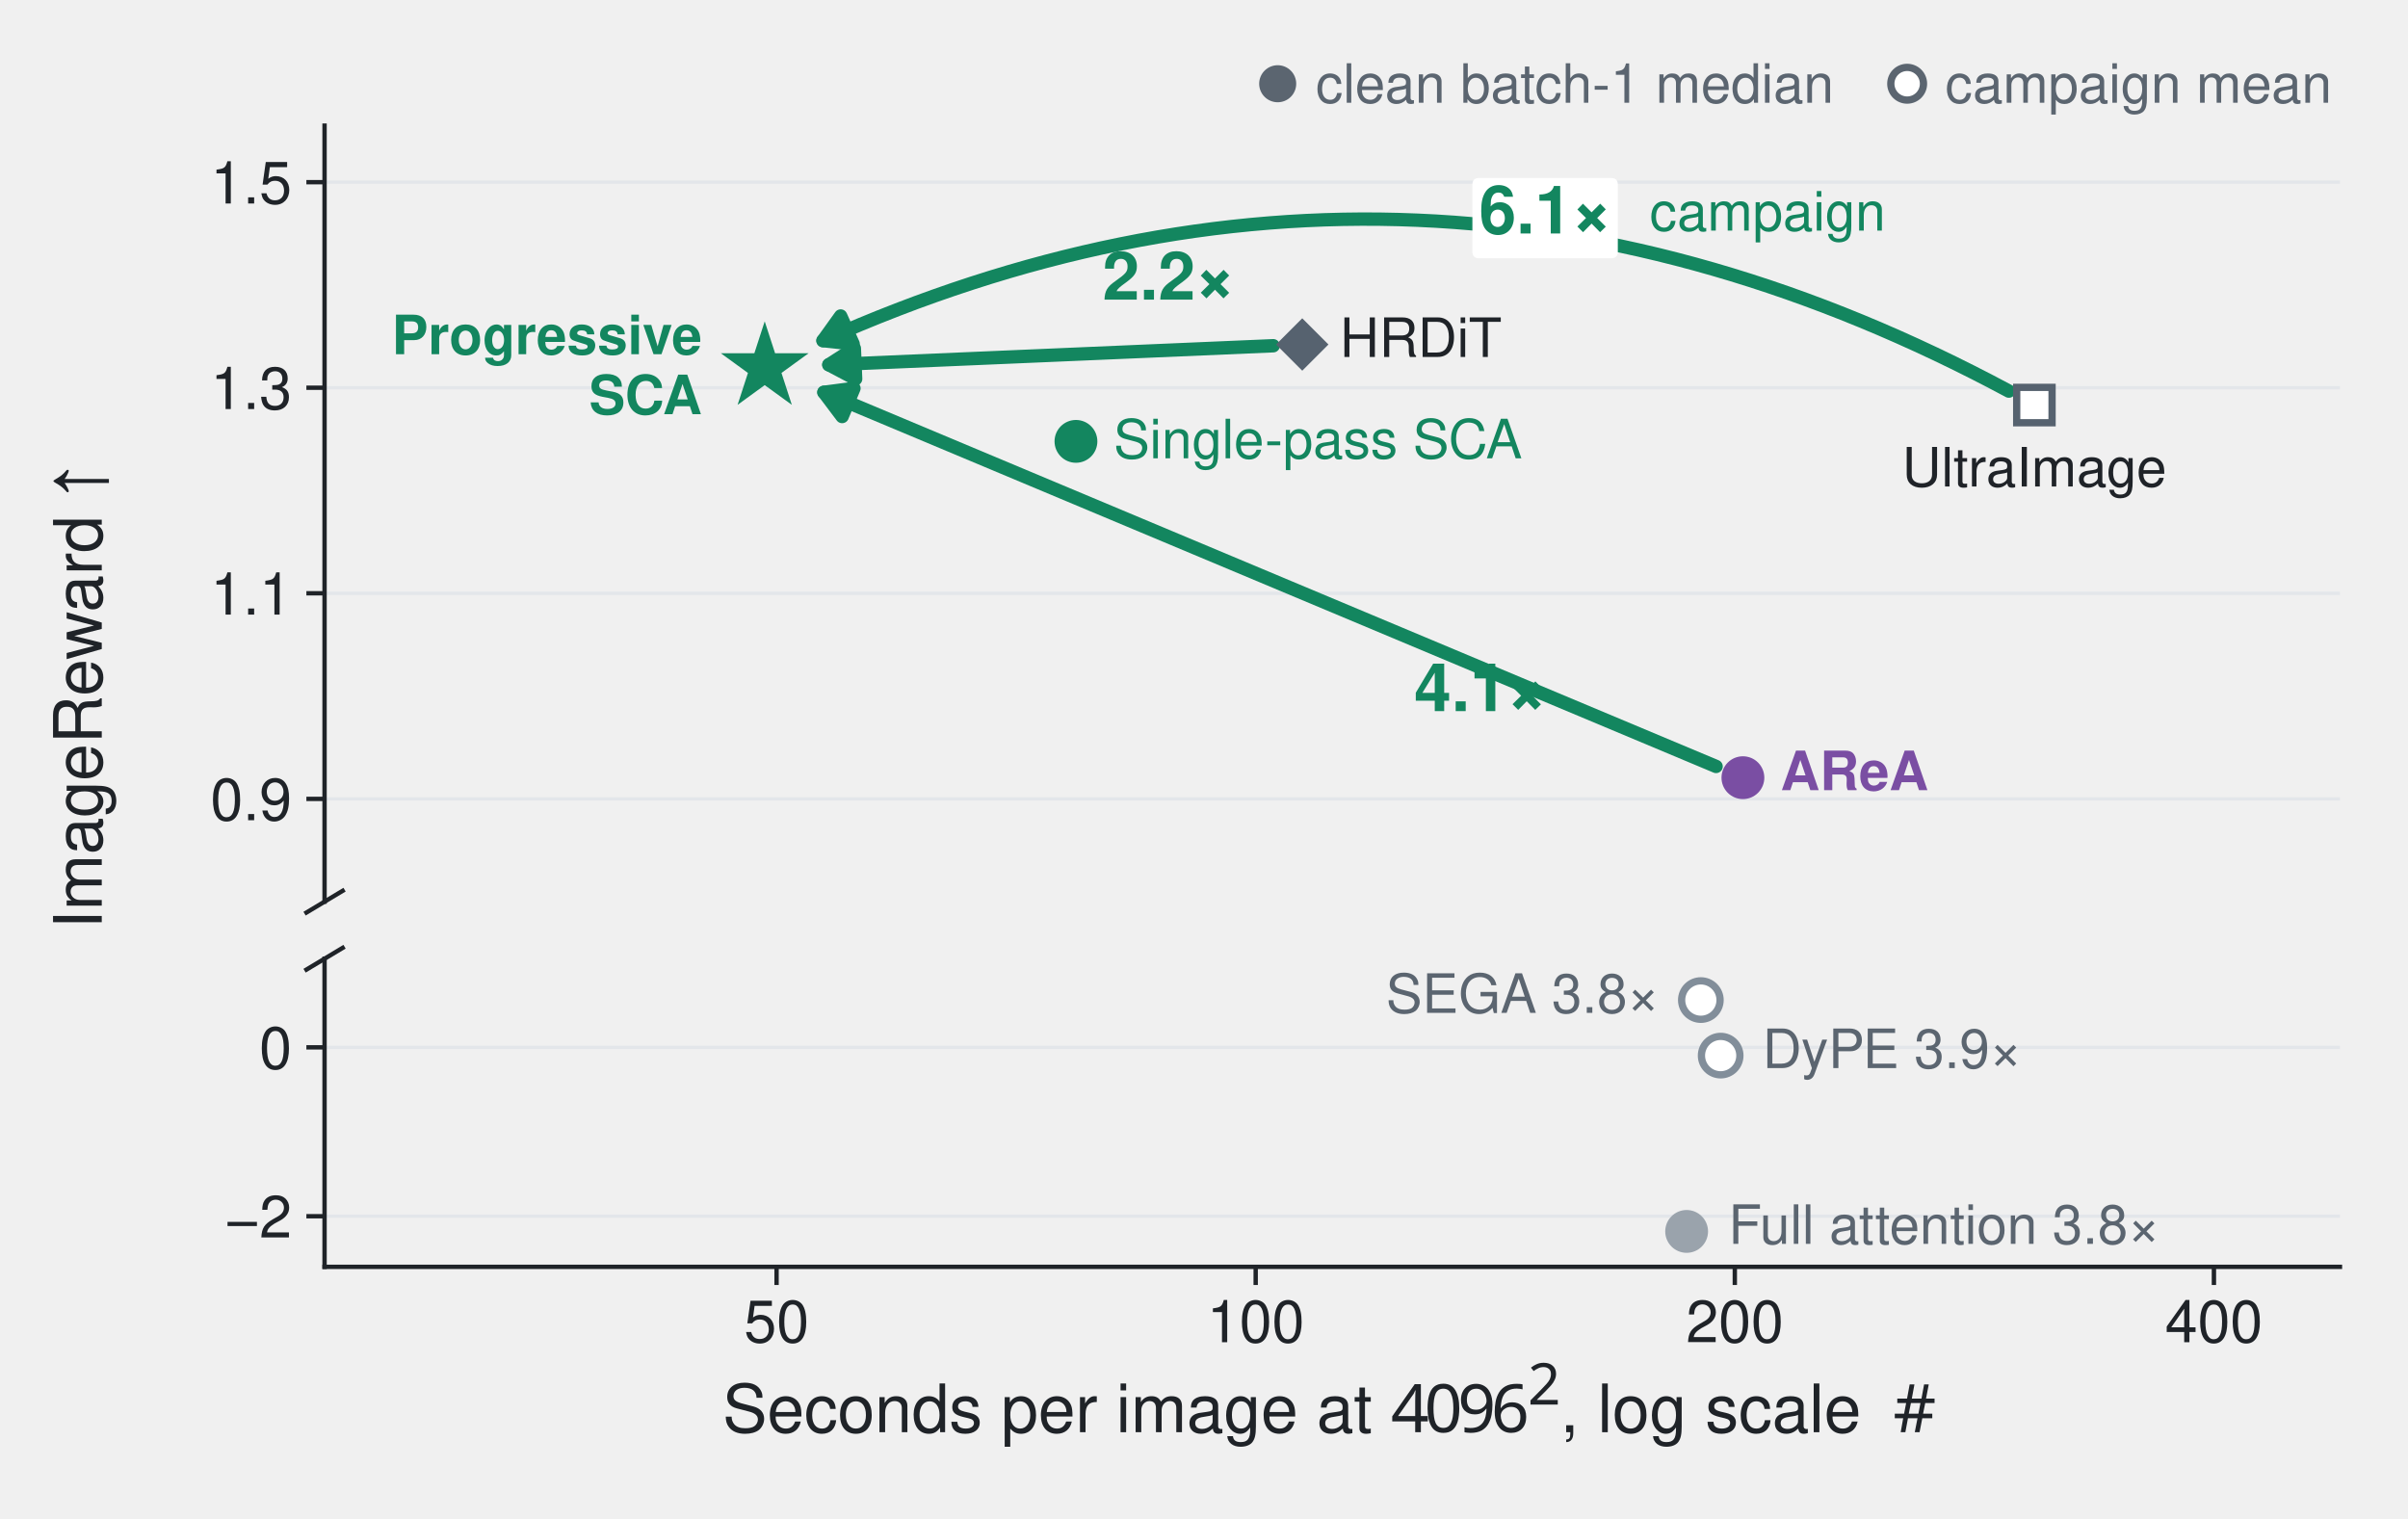
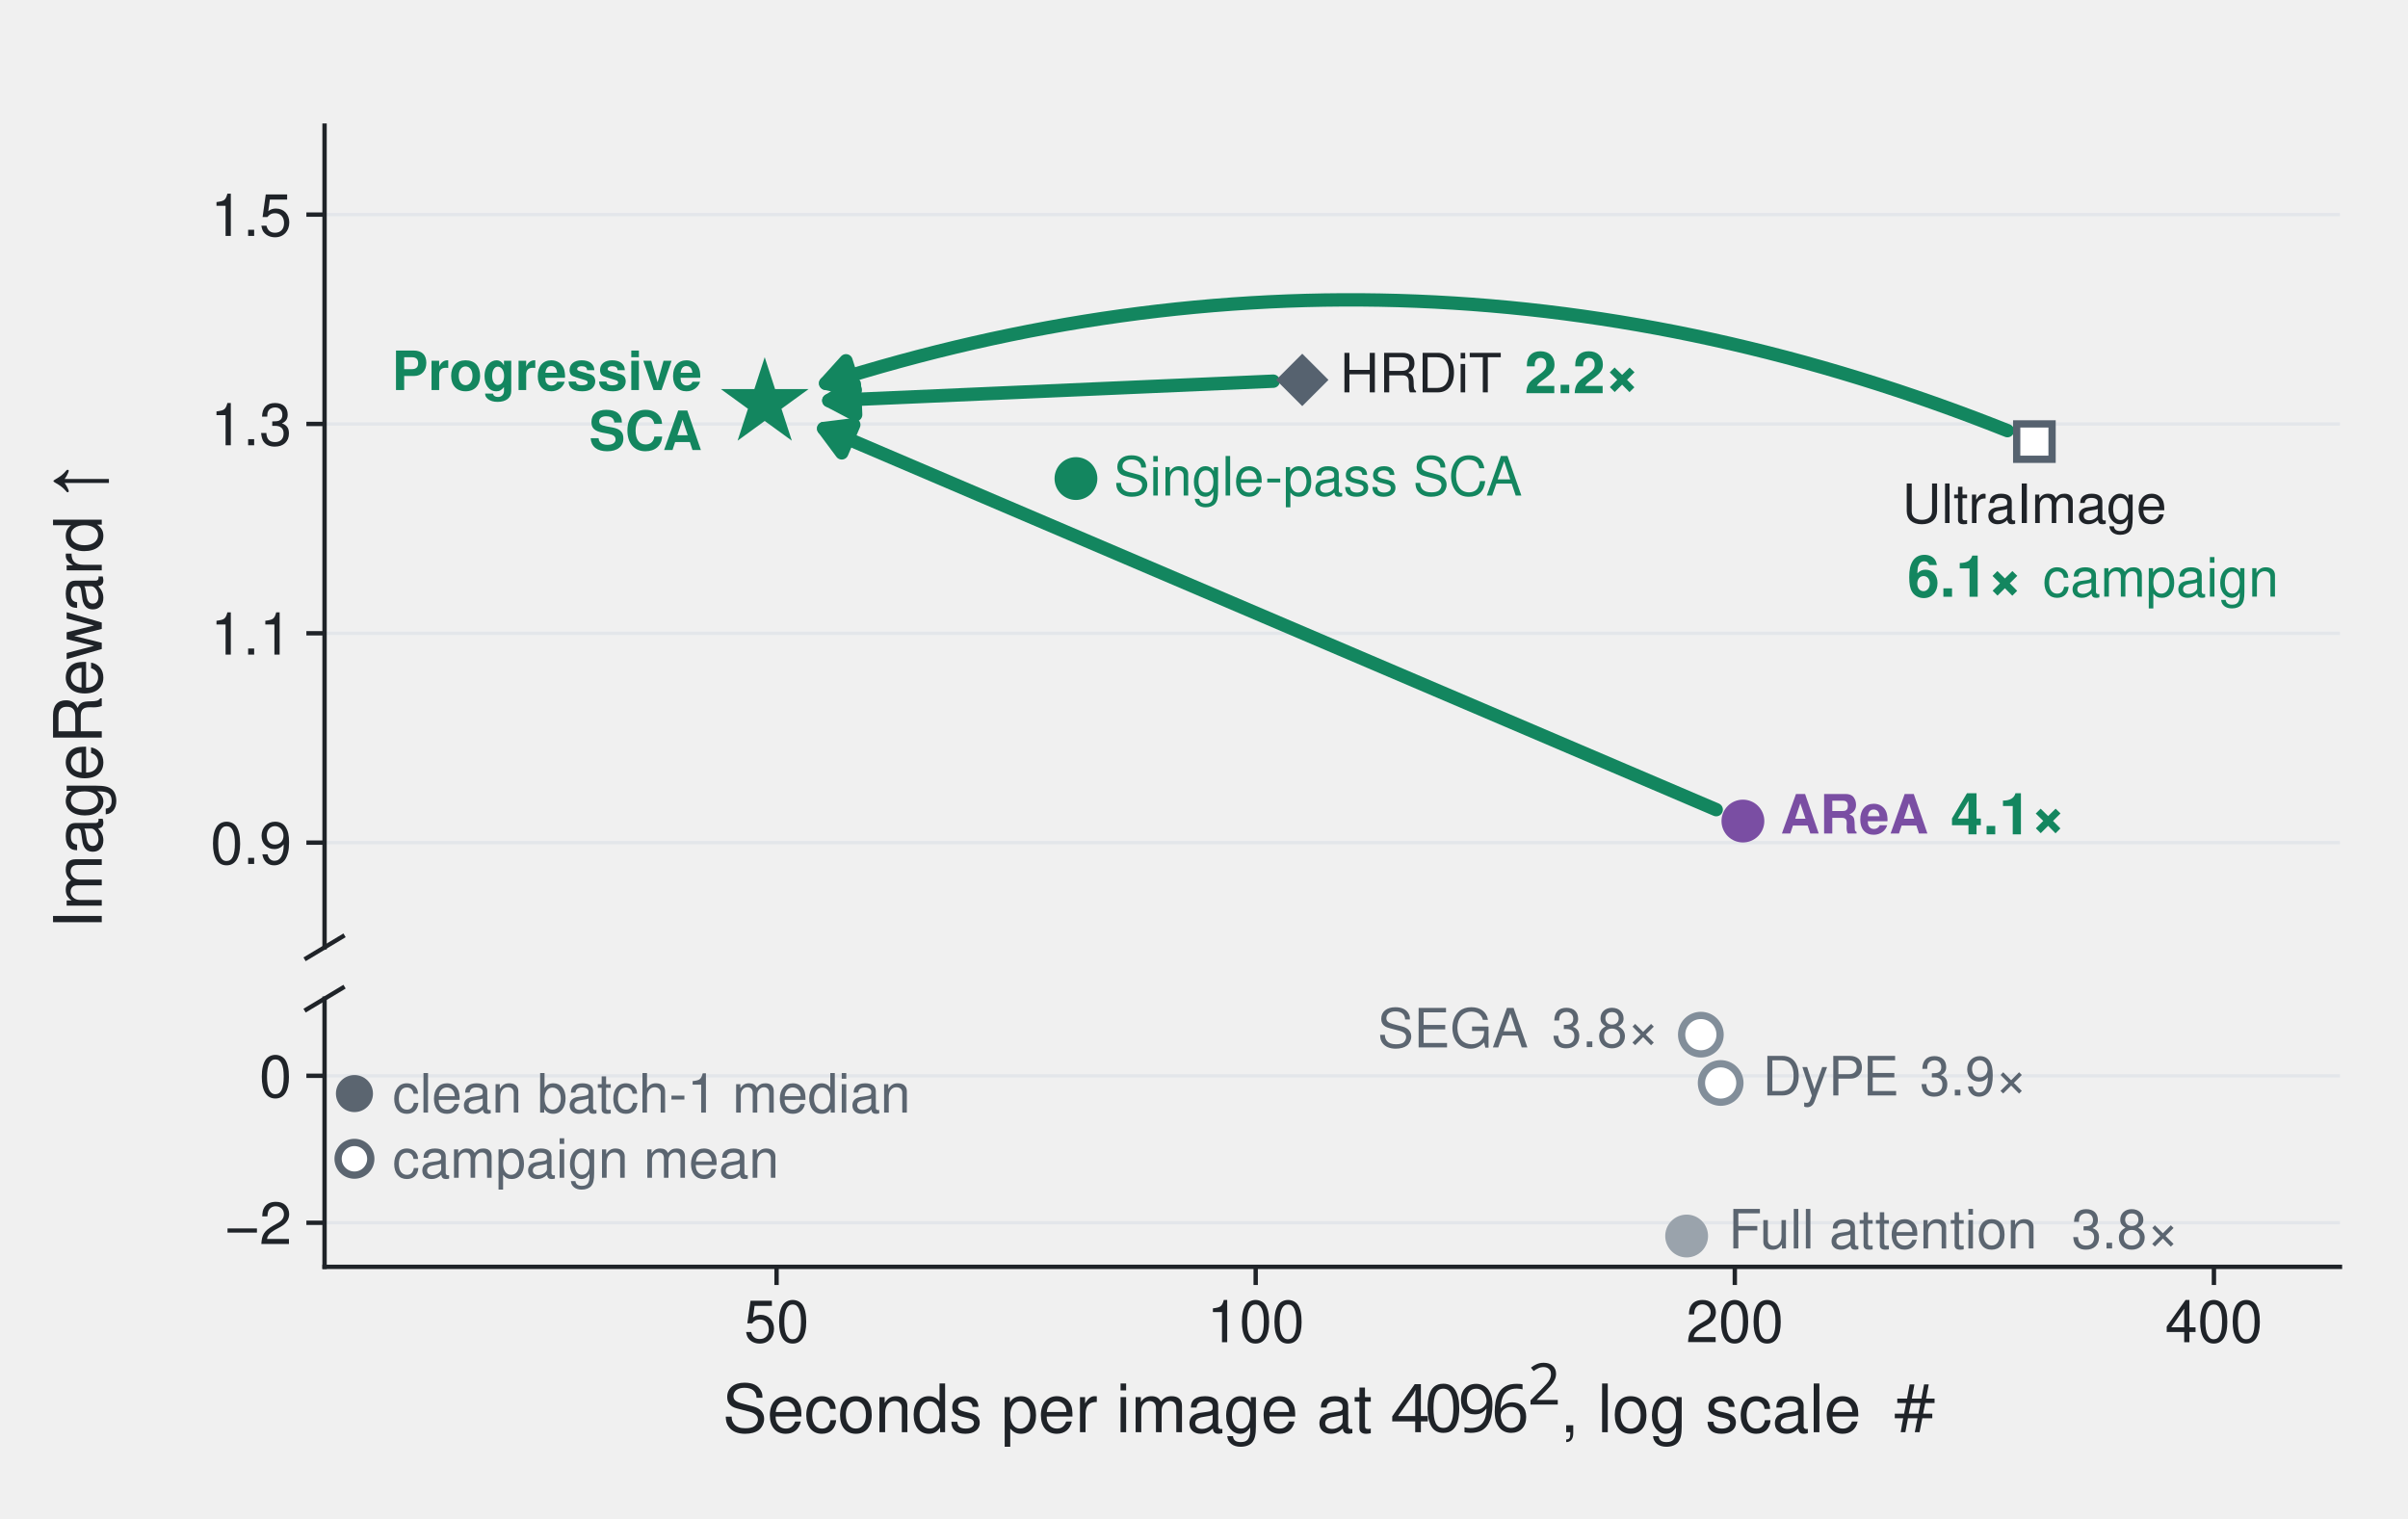
<svg xmlns="http://www.w3.org/2000/svg" xmlns:xlink="http://www.w3.org/1999/xlink" width="331.2pt" height="208.8pt" viewBox="0 0 331.2 208.8" version="1.1">
  <defs>
    <style type="text/css">*{stroke-linejoin: round; stroke-linecap: butt}</style>
  </defs>
  <g id="figure_1">
    <g id="patch_1">
      <path d="M 0 208.8  L 331.2 208.8  L 331.2 0  L 0 0  L 0 208.8  z " style="fill: none" />
    </g>
    <g id="axes_1">
      <g id="patch_2">
-         <path d="M 44.64 174.24  L 321.84 174.24  L 321.84 131.861  L 44.64 131.861  L 44.64 174.24  z " style="fill: none" />
+         <path d="M 44.64 174.24  L 321.84 174.24  L 321.84 137.354  L 44.64 137.354  L 44.64 174.24  z " style="fill: none" />
      </g>
      <g id="matplotlib.axis_1">
        <g id="xtick_1">
          <g id="line2d_1">
            <defs>
              <path id="m1a3d22b115" d="M 0 0  L 0 2.5  " style="stroke: #1f2328; stroke-width: 0.6" />
            </defs>
            <g>
              <use xlink:href="#m1a3d22b115" x="106.81" y="174.24" style="fill: #1f2328; stroke: #1f2328; stroke-width: 0.6" />
            </g>
          </g>
          <g id="text_1">
            <text style="font-size: 8.05px; font-family: 'Helvetica Neue', 'Helvetica', 'Arial', 'TeX Gyre Heros', 'Nimbus Sans', 'Liberation Sans', 'DejaVu Sans', sans-serif; text-anchor: middle; fill: #1f2328" x="106.81" y="184.608" transform="rotate(-0 106.81 184.6085)">50</text>
          </g>
        </g>
        <g id="xtick_2">
          <g id="line2d_2">
            <g>
              <use xlink:href="#m1a3d22b115" x="172.709" y="174.24" style="fill: #1f2328; stroke: #1f2328; stroke-width: 0.6" />
            </g>
          </g>
          <g id="text_2">
            <text style="font-size: 8.05px; font-family: 'Helvetica Neue', 'Helvetica', 'Arial', 'TeX Gyre Heros', 'Nimbus Sans', 'Liberation Sans', 'DejaVu Sans', sans-serif; text-anchor: middle; fill: #1f2328" x="172.709" y="184.608" transform="rotate(-0 172.7088 184.6085)">100</text>
          </g>
        </g>
        <g id="xtick_3">
          <g id="line2d_3">
            <g>
              <use xlink:href="#m1a3d22b115" x="238.608" y="174.24" style="fill: #1f2328; stroke: #1f2328; stroke-width: 0.6" />
            </g>
          </g>
          <g id="text_3">
            <text style="font-size: 8.05px; font-family: 'Helvetica Neue', 'Helvetica', 'Arial', 'TeX Gyre Heros', 'Nimbus Sans', 'Liberation Sans', 'DejaVu Sans', sans-serif; text-anchor: middle; fill: #1f2328" x="238.608" y="184.608" transform="rotate(-0 238.6076 184.6085)">200</text>
          </g>
        </g>
        <g id="xtick_4">
          <g id="line2d_4">
            <g>
              <use xlink:href="#m1a3d22b115" x="304.506" y="174.24" style="fill: #1f2328; stroke: #1f2328; stroke-width: 0.6" />
            </g>
          </g>
          <g id="text_4">
            <text style="font-size: 8.05px; font-family: 'Helvetica Neue', 'Helvetica', 'Arial', 'TeX Gyre Heros', 'Nimbus Sans', 'Liberation Sans', 'DejaVu Sans', sans-serif; text-anchor: middle; fill: #1f2328" x="304.506" y="184.608" transform="rotate(-0 304.5064 184.6085)">400</text>
          </g>
        </g>
        <g id="text_5">
          <g style="fill: #1f2328" transform="translate(99.382 197.898)">
            <text>
              <tspan x="0" y="-0.916" style="font-size: 9.2px; font-family: 'Nimbus Sans'; fill: #1f2328">S</tspan>
              <tspan x="6.128" y="-0.916" style="font-size: 9.2px; font-family: 'Nimbus Sans'; fill: #1f2328">e</tspan>
              <tspan x="11.236" y="-0.916" style="font-size: 9.2px; font-family: 'Nimbus Sans'; fill: #1f2328">c</tspan>
              <tspan x="15.83" y="-0.916" style="font-size: 9.2px; font-family: 'Nimbus Sans'; fill: #1f2328">o</tspan>
              <tspan x="20.938" y="-0.916" style="font-size: 9.2px; font-family: 'Nimbus Sans'; fill: #1f2328">n</tspan>
              <tspan x="26.046" y="-0.916" style="font-size: 9.2px; font-family: 'Nimbus Sans'; fill: #1f2328">d</tspan>
              <tspan x="31.155" y="-0.916" style="font-size: 9.2px; font-family: 'Nimbus Sans'; fill: #1f2328">s</tspan>
              <tspan x="35.748" y="-0.916" style="font-size: 9.2px; font-family: 'Nimbus Sans'; fill: #1f2328"> </tspan>
              <tspan x="38.303" y="-0.916" style="font-size: 9.2px; font-family: 'Nimbus Sans'; fill: #1f2328">p</tspan>
              <tspan x="43.411" y="-0.916" style="font-size: 9.2px; font-family: 'Nimbus Sans'; fill: #1f2328">e</tspan>
              <tspan x="48.519" y="-0.916" style="font-size: 9.2px; font-family: 'Nimbus Sans'; fill: #1f2328">r</tspan>
              <tspan x="51.578" y="-0.916" style="font-size: 9.2px; font-family: 'Nimbus Sans'; fill: #1f2328"> </tspan>
              <tspan x="54.133" y="-0.916" style="font-size: 9.2px; font-family: 'Nimbus Sans'; fill: #1f2328">i</tspan>
              <tspan x="56.172" y="-0.916" style="font-size: 9.2px; font-family: 'Nimbus Sans'; fill: #1f2328">m</tspan>
              <tspan x="63.825" y="-0.916" style="font-size: 9.2px; font-family: 'Nimbus Sans'; fill: #1f2328">a</tspan>
              <tspan x="68.934" y="-0.916" style="font-size: 9.2px; font-family: 'Nimbus Sans'; fill: #1f2328">g</tspan>
              <tspan x="74.042" y="-0.916" style="font-size: 9.2px; font-family: 'Nimbus Sans'; fill: #1f2328">e</tspan>
              <tspan x="79.15" y="-0.916" style="font-size: 9.2px; font-family: 'Nimbus Sans'; fill: #1f2328"> </tspan>
              <tspan x="81.704" y="-0.916" style="font-size: 9.2px; font-family: 'Nimbus Sans'; fill: #1f2328">a</tspan>
              <tspan x="86.812" y="-0.916" style="font-size: 9.2px; font-family: 'Nimbus Sans'; fill: #1f2328">t</tspan>
              <tspan x="89.366" y="-0.916" style="font-size: 9.2px; font-family: 'Nimbus Sans'; fill: #1f2328"> </tspan>
              <tspan x="115.24" y="-0.916" style="font-size: 9.2px; font-family: 'Nimbus Sans'; fill: #1f2328">,</tspan>
              <tspan x="117.795" y="-0.916" style="font-size: 9.2px; font-family: 'Nimbus Sans'; fill: #1f2328"> </tspan>
              <tspan x="120.349" y="-0.916" style="font-size: 9.2px; font-family: 'Nimbus Sans'; fill: #1f2328">l</tspan>
              <tspan x="122.388" y="-0.916" style="font-size: 9.2px; font-family: 'Nimbus Sans'; fill: #1f2328">o</tspan>
              <tspan x="127.496" y="-0.916" style="font-size: 9.2px; font-family: 'Nimbus Sans'; fill: #1f2328">g</tspan>
              <tspan x="132.605" y="-0.916" style="font-size: 9.2px; font-family: 'Nimbus Sans'; fill: #1f2328"> </tspan>
              <tspan x="135.159" y="-0.916" style="font-size: 9.2px; font-family: 'Nimbus Sans'; fill: #1f2328">s</tspan>
              <tspan x="139.753" y="-0.916" style="font-size: 9.2px; font-family: 'Nimbus Sans'; fill: #1f2328">c</tspan>
              <tspan x="144.346" y="-0.916" style="font-size: 9.2px; font-family: 'Nimbus Sans'; fill: #1f2328">a</tspan>
              <tspan x="149.454" y="-0.916" style="font-size: 9.2px; font-family: 'Nimbus Sans'; fill: #1f2328">l</tspan>
              <tspan x="151.494" y="-0.916" style="font-size: 9.2px; font-family: 'Nimbus Sans'; fill: #1f2328">e</tspan>
              <tspan x="156.602" y="-0.916" style="font-size: 9.2px; font-family: 'Nimbus Sans'; fill: #1f2328"> </tspan>
              <tspan x="91.921" y="-0.916" style="font-size: 9.2px; font-family: 'cmr10'; fill: #1f2328">4</tspan>
              <tspan x="96.514" y="-0.916" style="font-size: 9.2px; font-family: 'cmr10'; fill: #1f2328">0</tspan>
              <tspan x="101.108" y="-0.916" style="font-size: 9.2px; font-family: 'cmr10'; fill: #1f2328">9</tspan>
              <tspan x="105.702" y="-0.916" style="font-size: 9.2px; font-family: 'cmr10'; fill: #1f2328">6</tspan>
              <tspan x="110.75" y="-4.714" style="font-size: 7.94px; font-family: 'cmr10'; fill: #1f2328">2</tspan>
              <tspan x="160.996" y="-0.916" style="font-size: 9.2px; font-family: 'cmsy10'; fill: #1f2328">#</tspan>
            </text>
          </g>
        </g>
      </g>
      <g id="matplotlib.axis_2">
        <g id="ytick_1">
          <g id="line2d_5">
-             <path d="M 44.64 167.274  L 321.84 167.274  " clip-path="url(#pccc56e1c8a)" style="fill: none; stroke: #e3e6ea; stroke-width: 0.45; stroke-linecap: square" />
+             <path d="M 44.64 168.177  L 321.84 168.177  " clip-path="url(#p82849e2f9d)" style="fill: none; stroke: #e3e6ea; stroke-width: 0.45; stroke-linecap: square" />
          </g>
          <g id="line2d_6">
            <defs>
              <path id="m9d9df79246" d="M 0 0  L -2.5 0  " style="stroke: #1f2328; stroke-width: 0.6" />
            </defs>
            <g>
-               <use xlink:href="#m9d9df79246" x="44.64" y="167.274" style="fill: #1f2328; stroke: #1f2328; stroke-width: 0.6" />
+               <use xlink:href="#m9d9df79246" x="44.64" y="168.177" style="fill: #1f2328; stroke: #1f2328; stroke-width: 0.6" />
            </g>
          </g>
          <g id="text_6">
-             <text style="font-size: 8.05px; font-family: 'Helvetica Neue', 'Helvetica', 'Arial', 'TeX Gyre Heros', 'Nimbus Sans', 'Liberation Sans', 'DejaVu Sans', sans-serif; text-anchor: end; fill: #1f2328" x="40.14" y="170.208" transform="rotate(-0 40.14 170.2078)">−2</text>
+             <text style="font-size: 8.05px; font-family: 'Helvetica Neue', 'Helvetica', 'Arial', 'TeX Gyre Heros', 'Nimbus Sans', 'Liberation Sans', 'DejaVu Sans', sans-serif; text-anchor: end; fill: #1f2328" x="40.14" y="171.111" transform="rotate(-0 40.14 171.1108)">−2</text>
          </g>
        </g>
        <g id="ytick_2">
          <g id="line2d_7">
-             <path d="M 44.64 144.052  L 321.84 144.052  " clip-path="url(#pccc56e1c8a)" style="fill: none; stroke: #e3e6ea; stroke-width: 0.45; stroke-linecap: square" />
+             <path d="M 44.64 147.965  L 321.84 147.965  " clip-path="url(#p82849e2f9d)" style="fill: none; stroke: #e3e6ea; stroke-width: 0.45; stroke-linecap: square" />
          </g>
          <g id="line2d_8">
            <g>
-               <use xlink:href="#m9d9df79246" x="44.64" y="144.052" style="fill: #1f2328; stroke: #1f2328; stroke-width: 0.6" />
+               <use xlink:href="#m9d9df79246" x="44.64" y="147.965" style="fill: #1f2328; stroke: #1f2328; stroke-width: 0.6" />
            </g>
          </g>
          <g id="text_7">
-             <text style="font-size: 8.05px; font-family: 'Helvetica Neue', 'Helvetica', 'Arial', 'TeX Gyre Heros', 'Nimbus Sans', 'Liberation Sans', 'DejaVu Sans', sans-serif; text-anchor: end; fill: #1f2328" x="40.14" y="146.986" transform="rotate(-0 40.14 146.9863)">0</text>
+             <text style="font-size: 8.05px; font-family: 'Helvetica Neue', 'Helvetica', 'Arial', 'TeX Gyre Heros', 'Nimbus Sans', 'Liberation Sans', 'DejaVu Sans', sans-serif; text-anchor: end; fill: #1f2328" x="40.14" y="150.9" transform="rotate(-0 40.14 150.8996)">0</text>
          </g>
        </g>
      </g>
      <g id="patch_3">
-         <path d="M 44.64 174.24  L 44.64 131.861  " style="fill: none; stroke: #1f2328; stroke-width: 0.6; stroke-linejoin: miter; stroke-linecap: square" />
+         <path d="M 44.64 174.24  L 44.64 137.354  " style="fill: none; stroke: #1f2328; stroke-width: 0.6; stroke-linejoin: miter; stroke-linecap: square" />
      </g>
      <g id="patch_4">
        <path d="M 44.64 174.24  L 321.84 174.24  " style="fill: none; stroke: #1f2328; stroke-width: 0.6; stroke-linejoin: miter; stroke-linecap: square" />
      </g>
      <g id="line2d_9">
        <defs>
          <path id="me9b238e9cd" d="M 0 2.645  C 0.701 2.645 1.374 2.366 1.87 1.87  C 2.366 1.374 2.645 0.701 2.645 0  C 2.645 -0.701 2.366 -1.374 1.87 -1.87  C 1.374 -2.366 0.701 -2.645 0 -2.645  C -0.701 -2.645 -1.374 -2.366 -1.87 -1.87  C -2.366 -1.374 -2.645 -0.701 -2.645 0  C -2.645 0.701 -2.366 1.374 -1.87 1.87  C -1.374 2.366 -0.701 2.645 0 2.645  z " style="stroke: #9aa3ac; stroke-width: 0.6" />
        </defs>
-         <g clip-path="url(#pccc56e1c8a)">
-           <use xlink:href="#me9b238e9cd" x="231.983" y="169.367" style="fill: #9aa3ac; stroke: #9aa3ac; stroke-width: 0.6" />
+         <g clip-path="url(#p82849e2f9d)">
+           <use xlink:href="#me9b238e9cd" x="231.983" y="169.999" style="fill: #9aa3ac; stroke: #9aa3ac; stroke-width: 0.6" />
        </g>
      </g>
      <g id="line2d_10">
        <defs>
          <path id="m18526a7f00" d="M 0 2.645  C 0.701 2.645 1.374 2.366 1.87 1.87  C 2.366 1.374 2.645 0.701 2.645 0  C 2.645 -0.701 2.366 -1.374 1.87 -1.87  C 1.374 -2.366 0.701 -2.645 0 -2.645  C -0.701 -2.645 -1.374 -2.366 -1.87 -1.87  C -2.366 -1.374 -2.645 -0.701 -2.645 0  C -2.645 0.701 -2.366 1.374 -1.87 1.87  C -1.374 2.366 -0.701 2.645 0 2.645  z " style="stroke: #828e9a" />
        </defs>
-         <g clip-path="url(#pccc56e1c8a)">
-           <use xlink:href="#m18526a7f00" x="236.663" y="145.186" style="fill: #ffffff; stroke: #828e9a" />
+         <g clip-path="url(#p82849e2f9d)">
+           <use xlink:href="#m18526a7f00" x="236.663" y="148.952" style="fill: #ffffff; stroke: #828e9a" />
        </g>
      </g>
      <g id="line2d_11">
-         <g clip-path="url(#pccc56e1c8a)">
-           <use xlink:href="#m18526a7f00" x="233.938" y="137.549" style="fill: #ffffff; stroke: #828e9a" />
+         <g clip-path="url(#p82849e2f9d)">
+           <use xlink:href="#m18526a7f00" x="233.938" y="142.305" style="fill: #ffffff; stroke: #828e9a" />
        </g>
      </g>
      <g id="text_8">
-         <text style="font-size: 7.475px; font-family: 'Helvetica Neue', 'Helvetica', 'Arial', 'TeX Gyre Heros', 'Nimbus Sans', 'Liberation Sans', 'DejaVu Sans', sans-serif; text-anchor: end; fill: #5b6570" x="228.188" y="139.306" transform="rotate(-0 228.1876 139.3056)">SEGA  3.8×</text>
+         <text style="font-size: 7.475px; font-family: 'Helvetica Neue', 'Helvetica', 'Arial', 'TeX Gyre Heros', 'Nimbus Sans', 'Liberation Sans', 'DejaVu Sans', sans-serif; text-anchor: end; fill: #5b6570" x="228.188" y="144.017" transform="rotate(-0 228.1876 144.0172)">3.8×</text>
      </g>
      <g id="text_9">
-         <text style="font-size: 7.475px; font-family: 'Helvetica Neue', 'Helvetica', 'Arial', 'TeX Gyre Heros', 'Nimbus Sans', 'Liberation Sans', 'DejaVu Sans', sans-serif; text-anchor: start; fill: #5b6570" x="242.413" y="146.898" transform="rotate(-0 242.4126 146.8977)">DyPE  3.9×</text>
+         <text style="font-size: 7.475px; font-family: 'Helvetica Neue', 'Helvetica', 'Arial', 'TeX Gyre Heros', 'Nimbus Sans', 'Liberation Sans', 'DejaVu Sans', sans-serif; text-anchor: end; fill: #5b6570" x="210.193" y="144.062" transform="rotate(-0 210.1926 144.0618)">SEGA</text>
      </g>
      <g id="text_10">
-         <text style="font-size: 7.475px; font-family: 'Helvetica Neue', 'Helvetica', 'Arial', 'TeX Gyre Heros', 'Nimbus Sans', 'Liberation Sans', 'DejaVu Sans', sans-serif; text-anchor: start; fill: #5b6570" x="237.733" y="171.079" transform="rotate(-0 237.733 171.0794)">Full attention  3.8×</text>
-       </g>
-       <g id="line2d_12">
-         <defs>
-           <path id="m5854c00bd8" d="M -2.75 1.65  L 2.75 -1.65  " style="stroke: #1f2328; stroke-width: 0.6" />
-         </defs>
-         <g>
-           <use xlink:href="#m5854c00bd8" x="44.64" y="131.861" style="fill: #1f2328; stroke: #1f2328; stroke-width: 0.6" />
-         </g>
-       </g>
-     </g>
-     <g id="axes_2">
-       <g id="patch_5">
-         <path d="M 44.64 124.013  L 321.84 124.013  L 321.84 17.28  L 44.64 17.28  L 44.64 124.013  z " style="fill: none" />
-       </g>
-       <g id="matplotlib.axis_3" />
-       <g id="matplotlib.axis_4">
-         <g id="ytick_3">
-           <g id="line2d_13">
-             <path d="M 44.64 109.876  L 321.84 109.876  " clip-path="url(#p2a91a12065)" style="fill: none; stroke: #e3e6ea; stroke-width: 0.45; stroke-linecap: square" />
-           </g>
-           <g id="line2d_14">
-             <g>
-               <use xlink:href="#m9d9df79246" x="44.64" y="109.876" style="fill: #1f2328; stroke: #1f2328; stroke-width: 0.6" />
-             </g>
-           </g>
-           <g id="text_11">
-             <text style="font-size: 8.05px; font-family: 'Helvetica Neue', 'Helvetica', 'Arial', 'TeX Gyre Heros', 'Nimbus Sans', 'Liberation Sans', 'DejaVu Sans', sans-serif; text-anchor: end; fill: #1f2328" x="40.14" y="112.81" transform="rotate(-0 40.14 112.8102)">0.9</text>
-           </g>
-         </g>
-         <g id="ytick_4">
-           <g id="line2d_15">
-             <path d="M 44.64 81.602  L 321.84 81.602  " clip-path="url(#p2a91a12065)" style="fill: none; stroke: #e3e6ea; stroke-width: 0.45; stroke-linecap: square" />
-           </g>
-           <g id="line2d_16">
-             <g>
-               <use xlink:href="#m9d9df79246" x="44.64" y="81.602" style="fill: #1f2328; stroke: #1f2328; stroke-width: 0.6" />
-             </g>
-           </g>
-           <g id="text_12">
-             <text style="font-size: 8.05px; font-family: 'Helvetica Neue', 'Helvetica', 'Arial', 'TeX Gyre Heros', 'Nimbus Sans', 'Liberation Sans', 'DejaVu Sans', sans-serif; text-anchor: end; fill: #1f2328" x="40.14" y="84.537" transform="rotate(-0 40.14 84.53664)">1.1</text>
-           </g>
-         </g>
-         <g id="ytick_5">
-           <g id="line2d_17">
-             <path d="M 44.64 53.329  L 321.84 53.329  " clip-path="url(#p2a91a12065)" style="fill: none; stroke: #e3e6ea; stroke-width: 0.45; stroke-linecap: square" />
-           </g>
-           <g id="line2d_18">
-             <g>
-               <use xlink:href="#m9d9df79246" x="44.64" y="53.329" style="fill: #1f2328; stroke: #1f2328; stroke-width: 0.6" />
-             </g>
-           </g>
-           <g id="text_13">
-             <text style="font-size: 8.05px; font-family: 'Helvetica Neue', 'Helvetica', 'Arial', 'TeX Gyre Heros', 'Nimbus Sans', 'Liberation Sans', 'DejaVu Sans', sans-serif; text-anchor: end; fill: #1f2328" x="40.14" y="56.263" transform="rotate(-0 40.14 56.26305)">1.3</text>
-           </g>
-         </g>
-         <g id="ytick_6">
-           <g id="line2d_19">
-             <path d="M 44.64 25.055  L 321.84 25.055  " clip-path="url(#p2a91a12065)" style="fill: none; stroke: #e3e6ea; stroke-width: 0.45; stroke-linecap: square" />
-           </g>
-           <g id="line2d_20">
-             <g>
-               <use xlink:href="#m9d9df79246" x="44.64" y="25.055" style="fill: #1f2328; stroke: #1f2328; stroke-width: 0.6" />
-             </g>
-           </g>
-           <g id="text_14">
-             <text style="font-size: 8.05px; font-family: 'Helvetica Neue', 'Helvetica', 'Arial', 'TeX Gyre Heros', 'Nimbus Sans', 'Liberation Sans', 'DejaVu Sans', sans-serif; text-anchor: end; fill: #1f2328" x="40.14" y="27.989" transform="rotate(-0 40.14 27.98946)">1.5</text>
-           </g>
-         </g>
-         <g id="text_15">
-           <text style="font-size: 9.2px; font-family: 'Helvetica Neue', 'Helvetica', 'Arial', 'TeX Gyre Heros', 'Nimbus Sans', 'Liberation Sans', 'DejaVu Sans', sans-serif; text-anchor: middle; fill: #1f2328" x="13.995" y="95.76" transform="rotate(-90 13.9948 95.76)">ImageReward ↑</text>
-         </g>
-       </g>
-       <g id="patch_6">
-         <path d="M 44.64 124.013  L 44.64 17.28  " style="fill: none; stroke: #1f2328; stroke-width: 0.6; stroke-linejoin: miter; stroke-linecap: square" />
-       </g>
-       <g id="patch_7">
-         <path d="M 175.121 47.552  Q 143.649 48.899 114.001 50.168  " clip-path="url(#p2a91a12065)" style="fill: none; stroke: #13865f; stroke-width: 1.84; stroke-linecap: round" />
-         <path d="M 117.687 52.112  L 114.001 50.168  L 117.508 47.916  z " clip-path="url(#p2a91a12065)" style="fill: #13865f; stroke: #13865f; stroke-width: 1.84; stroke-linecap: round" />
-       </g>
-       <g id="patch_8">
-         <path d="M 276.303 53.791  Q 195.113 10.251 113.197 46.849  " clip-path="url(#p2a91a12065)" style="fill: none; stroke: #13865f; stroke-width: 1.84; stroke-linecap: round" />
-         <path d="M 117.34 47.298  L 113.197 46.849  L 115.627 43.463  z " clip-path="url(#p2a91a12065)" style="fill: #13865f; stroke: #13865f; stroke-width: 1.84; stroke-linecap: round" />
-       </g>
-       <g id="patch_9">
-         <path d="M 236.032 105.414  Q 173.834 79.334 113.321 53.959  " clip-path="url(#p2a91a12065)" style="fill: none; stroke: #13865f; stroke-width: 1.84; stroke-linecap: round" />
-         <path d="M 115.829 57.288  L 113.321 53.959  L 117.453 53.415  z " clip-path="url(#p2a91a12065)" style="fill: #13865f; stroke: #13865f; stroke-width: 1.84; stroke-linecap: round" />
-       </g>
-       <g id="line2d_21">
-         <defs>
-           <path id="mf4980afe82" d="M 0 2.645  C 0.701 2.645 1.374 2.366 1.87 1.87  C 2.366 1.374 2.645 0.701 2.645 0  C 2.645 -0.701 2.366 -1.374 1.87 -1.87  C 1.374 -2.366 0.701 -2.645 0 -2.645  C -0.701 -2.645 -1.374 -2.366 -1.87 -1.87  C -2.366 -1.374 -2.645 -0.701 -2.645 0  C -2.645 0.701 -2.366 1.374 -1.87 1.87  C -1.374 2.366 -0.701 2.645 0 2.645  z " style="stroke: #7a4ea3; stroke-width: 0.6" />
-         </defs>
-         <g clip-path="url(#p2a91a12065)">
-           <use xlink:href="#mf4980afe82" x="239.723" y="106.962" style="fill: #7a4ea3; stroke: #7a4ea3; stroke-width: 0.6" />
-         </g>
-       </g>
-       <g id="line2d_22">
-         <defs>
-           <path id="m55f9634e1d" d="M 0 2.645  C 0.701 2.645 1.374 2.366 1.87 1.87  C 2.366 1.374 2.645 0.701 2.645 0  C 2.645 -0.701 2.366 -1.374 1.87 -1.87  C 1.374 -2.366 0.701 -2.645 0 -2.645  C -0.701 -2.645 -1.374 -2.366 -1.87 -1.87  C -2.366 -1.374 -2.645 -0.701 -2.645 0  C -2.645 0.701 -2.366 1.374 -1.87 1.87  C -1.374 2.366 -0.701 2.645 0 2.645  z " style="stroke: #13865f; stroke-width: 0.6" />
-         </defs>
-         <g clip-path="url(#p2a91a12065)">
-           <use xlink:href="#m55f9634e1d" x="147.988" y="60.705" style="fill: #13865f; stroke: #13865f; stroke-width: 0.6" />
-         </g>
-       </g>
-       <g id="line2d_23">
-         <defs>
-           <path id="m51a7aa22e4" d="M -2.433 2.433  L 2.433 2.433  L 2.433 -2.433  L -2.433 -2.433  z " style="stroke: #56626f; stroke-linejoin: miter" />
-         </defs>
-         <g clip-path="url(#p2a91a12065)">
-           <use xlink:href="#m51a7aa22e4" x="279.812" y="55.711" style="fill: #ffffff; stroke: #56626f; stroke-linejoin: miter" />
-         </g>
-       </g>
-       <g id="line2d_24">
-         <defs>
-           <path id="m939c626100" d="M -0 3.18  L 3.18 0  L 0 -3.18  L -3.18 -0  z " style="stroke: #56626f; stroke-width: 0.6; stroke-linejoin: miter" />
-         </defs>
-         <g clip-path="url(#p2a91a12065)">
-           <use xlink:href="#m939c626100" x="179.115" y="47.381" style="fill: #56626f; stroke: #56626f; stroke-width: 0.6; stroke-linejoin: miter" />
-         </g>
-       </g>
-       <g id="line2d_25">
-         <defs>
-           <path id="m985fb7104b" d="M 0 -6.348  L -1.425 -1.962  L -6.037 -1.962  L -2.306 0.749  L -3.731 5.136  L -0 2.425  L 3.731 5.136  L 2.306 0.749  L 6.037 -1.962  L 1.425 -1.962  z " />
-         </defs>
-         <g clip-path="url(#p2a91a12065)">
-           <use xlink:href="#m985fb7104b" x="105.18" y="50.545" style="fill: #13865f" />
-         </g>
-       </g>
-       <g id="text_16">
-         <text style="font-weight: 700; font-size: 7.475px; font-family: 'Helvetica Neue', 'Helvetica', 'Arial', 'TeX Gyre Heros', 'Nimbus Sans', 'Liberation Sans', 'DejaVu Sans', sans-serif; fill: #13865f" transform="translate(53.903 48.7182)">Progressive</text>
-         <text style="font-weight: 700; font-size: 7.475px; font-family: 'Helvetica Neue', 'Helvetica', 'Arial', 'TeX Gyre Heros', 'Nimbus Sans', 'Liberation Sans', 'DejaVu Sans', sans-serif; fill: #13865f" transform="translate(81.00571 56.96639)">SCA</text>
-       </g>
-       <g id="text_17">
-         <text style="font-size: 7.475px; font-family: 'Helvetica Neue', 'Helvetica', 'Arial', 'TeX Gyre Heros', 'Nimbus Sans', 'Liberation Sans', 'DejaVu Sans', sans-serif; text-anchor: start; fill: #13865f" x="153.163" y="63.036" transform="rotate(-0 153.1635 63.03598)">Single-pass SCA</text>
-       </g>
-       <g id="text_18">
-         <text style="font-size: 7.475px; font-family: 'Helvetica Neue', 'Helvetica', 'Arial', 'TeX Gyre Heros', 'Nimbus Sans', 'Liberation Sans', 'DejaVu Sans', sans-serif; text-anchor: start; fill: #1f2328" x="184.29" y="49.093" transform="rotate(-0 184.2896 49.09282)">HRDiT</text>
-       </g>
-       <g id="text_19">
-         <text style="font-weight: 700; font-size: 9.2px; font-family: 'Helvetica Neue', 'Helvetica', 'Arial', 'TeX Gyre Heros', 'Nimbus Sans', 'Liberation Sans', 'DejaVu Sans', sans-serif; text-anchor: middle; fill: #13865f" x="160.715" y="41.208" transform="rotate(-0 160.7146 41.20761)">2.2×</text>
-       </g>
-       <g id="text_20">
-         <text style="font-size: 7.475px; font-family: 'Helvetica Neue', 'Helvetica', 'Arial', 'TeX Gyre Heros', 'Nimbus Sans', 'Liberation Sans', 'DejaVu Sans', sans-serif; text-anchor: middle; fill: #1f2328" x="279.812" y="66.911" transform="rotate(-0 279.8122 66.91094)">UltraImage</text>
-       </g>
-       <g id="text_21">
-         <g id="patch_10">
-           <path d="M 203.436 35.523  L 221.596 35.523  Q 222.516 35.523 222.516 34.603  L 222.516 25.403  Q 222.516 24.483 221.596 24.483  L 203.436 24.483  Q 202.516 24.483 202.516 25.403  L 202.516 34.603  Q 202.516 35.523 203.436 35.523  z " style="fill: #ffffff" />
-         </g>
-         <text style="font-weight: 700; font-size: 9.2px; font-family: 'Helvetica Neue', 'Helvetica', 'Arial', 'TeX Gyre Heros', 'Nimbus Sans', 'Liberation Sans', 'DejaVu Sans', sans-serif; text-anchor: middle; fill: #13865f" x="212.516" y="32.11" transform="rotate(-0 212.5163 32.10992)">6.1×</text>
-       </g>
-       <g id="text_22">
-         <text style="font-size: 7.475px; font-family: 'Helvetica Neue', 'Helvetica', 'Arial', 'TeX Gyre Heros', 'Nimbus Sans', 'Liberation Sans', 'DejaVu Sans', sans-serif; text-anchor: start; fill: #13865f" x="226.891" y="31.715" transform="rotate(-0 226.8913 31.71512)">campaign</text>
-       </g>
-       <g id="text_23">
-         <text style="font-weight: 700; font-size: 7.475px; font-family: 'Helvetica Neue', 'Helvetica', 'Arial', 'TeX Gyre Heros', 'Nimbus Sans', 'Liberation Sans', 'DejaVu Sans', sans-serif; text-anchor: start; fill: #7a4ea3" x="244.898" y="108.674" transform="rotate(-0 244.8978 108.6743)">AReA</text>
-       </g>
-       <g id="text_24">
-         <text style="font-weight: 700; font-size: 9.2px; font-family: 'Helvetica Neue', 'Helvetica', 'Arial', 'TeX Gyre Heros', 'Nimbus Sans', 'Liberation Sans', 'DejaVu Sans', sans-serif; text-anchor: start; fill: #13865f" x="194.512" y="97.809" transform="rotate(-0 194.5121 97.80905)">4.1×</text>
+         <text style="font-size: 7.475px; font-family: 'Helvetica Neue', 'Helvetica', 'Arial', 'TeX Gyre Heros', 'Nimbus Sans', 'Liberation Sans', 'DejaVu Sans', sans-serif; text-anchor: start; fill: #5b6570" x="242.413" y="150.664" transform="rotate(-0 242.4126 150.664)">DyPE</text>
+       </g>
+       <g id="text_11">
+         <text style="font-size: 7.475px; font-family: 'Helvetica Neue', 'Helvetica', 'Arial', 'TeX Gyre Heros', 'Nimbus Sans', 'Liberation Sans', 'DejaVu Sans', sans-serif; text-anchor: start; fill: #5b6570" x="264.053" y="150.664" transform="rotate(-0 264.0526 150.6638)">3.9×</text>
+       </g>
+       <g id="text_12">
+         <text style="font-size: 7.475px; font-family: 'Helvetica Neue', 'Helvetica', 'Arial', 'TeX Gyre Heros', 'Nimbus Sans', 'Liberation Sans', 'DejaVu Sans', sans-serif; text-anchor: start; fill: #5b6570" x="237.733" y="171.711" transform="rotate(-0 237.733 171.711)">Full attention</text>
+       </g>
+       <g id="text_13">
+         <text style="font-size: 7.475px; font-family: 'Helvetica Neue', 'Helvetica', 'Arial', 'TeX Gyre Heros', 'Nimbus Sans', 'Liberation Sans', 'DejaVu Sans', sans-serif; text-anchor: start; fill: #5b6570" x="284.922" y="171.711" transform="rotate(-0 284.9217 171.7108)">3.8×</text>
      </g>
      <g id="legend_1">
-         <g id="line2d_26">
+         <g id="line2d_12">
          <defs>
            <path id="m17b466bedf" d="M 0 2.248  C 0.596 2.248 1.168 2.011 1.59 1.59  C 2.011 1.168 2.248 0.596 2.248 0  C 2.248 -0.596 2.011 -1.168 1.59 -1.59  C 1.168 -2.011 0.596 -2.248 0 -2.248  C -0.596 -2.248 -1.168 -2.011 -1.59 -1.59  C -2.011 -1.168 -2.248 -0.596 -2.248 0  C -2.248 0.596 -2.011 1.168 -1.59 1.59  C -1.168 2.011 -0.596 2.248 0 2.248  z " style="stroke: #5b6570; stroke-width: 0.6" />
          </defs>
          <g>
-             <use xlink:href="#m17b466bedf" x="175.736" y="11.517" style="fill: #5b6570; stroke: #5b6570; stroke-width: 0.6" />
-           </g>
-         </g>
-         <g id="text_25">
-           <text style="font-size: 7.475px; font-family: 'Helvetica Neue', 'Helvetica', 'Arial', 'TeX Gyre Heros', 'Nimbus Sans', 'Liberation Sans', 'DejaVu Sans', sans-serif; text-anchor: start; fill: #5b6570" x="180.969" y="14.133" transform="rotate(-0 180.969 14.13302)">clean batch-1 median</text>
-         </g>
-         <g id="line2d_27">
+             <use xlink:href="#m17b466bedf" x="48.751" y="150.408" style="fill: #5b6570; stroke: #5b6570; stroke-width: 0.6" />
+           </g>
+         </g>
+         <g id="text_14">
+           <text style="font-size: 7.475px; font-family: 'Helvetica Neue', 'Helvetica', 'Arial', 'TeX Gyre Heros', 'Nimbus Sans', 'Liberation Sans', 'DejaVu Sans', sans-serif; text-anchor: start; fill: #5b6570" x="53.984" y="153.024" transform="rotate(-0 53.98375 153.024)">clean batch-1 median</text>
+         </g>
+         <g id="line2d_13">
          <defs>
            <path id="md60fa376d3" d="M 0 2.248  C 0.596 2.248 1.168 2.011 1.59 1.59  C 2.011 1.168 2.248 0.596 2.248 0  C 2.248 -0.596 2.011 -1.168 1.59 -1.59  C 1.168 -2.011 0.596 -2.248 0 -2.248  C -0.596 -2.248 -1.168 -2.011 -1.59 -1.59  C -2.011 -1.168 -2.248 -0.596 -2.248 0  C -2.248 0.596 -2.011 1.168 -1.59 1.59  C -1.168 2.011 -0.596 2.248 0 2.248  z " style="stroke: #5b6570" />
          </defs>
          <g>
-             <use xlink:href="#md60fa376d3" x="262.313" y="11.517" style="fill: #ffffff; stroke: #5b6570" />
-           </g>
-         </g>
-         <g id="text_26">
-           <text style="font-size: 7.475px; font-family: 'Helvetica Neue', 'Helvetica', 'Arial', 'TeX Gyre Heros', 'Nimbus Sans', 'Liberation Sans', 'DejaVu Sans', sans-serif; text-anchor: start; fill: #5b6570" x="267.546" y="14.133" transform="rotate(-0 267.5458 14.13302)">campaign mean</text>
-         </g>
+             <use xlink:href="#md60fa376d3" x="48.751" y="159.378" style="fill: #ffffff; stroke: #5b6570" />
+           </g>
+         </g>
+         <g id="text_15">
+           <text style="font-size: 7.475px; font-family: 'Helvetica Neue', 'Helvetica', 'Arial', 'TeX Gyre Heros', 'Nimbus Sans', 'Liberation Sans', 'DejaVu Sans', sans-serif; text-anchor: start; fill: #5b6570" x="53.984" y="161.994" transform="rotate(-0 53.98375 161.9944)">campaign mean</text>
+         </g>
+       </g>
+       <g id="line2d_14">
+         <defs>
+           <path id="m5854c00bd8" d="M -2.75 1.65  L 2.75 -1.65  " style="stroke: #1f2328; stroke-width: 0.6" />
+         </defs>
+         <g>
+           <use xlink:href="#m5854c00bd8" x="44.64" y="137.354" style="fill: #1f2328; stroke: #1f2328; stroke-width: 0.6" />
+         </g>
+       </g>
+     </g>
+     <g id="axes_2">
+       <g id="patch_5">
+         <path d="M 44.64 130.291  L 321.84 130.291  L 321.84 17.28  L 44.64 17.28  L 44.64 130.291  z " style="fill: none" />
+       </g>
+       <g id="matplotlib.axis_3" />
+       <g id="matplotlib.axis_4">
+         <g id="ytick_3">
+           <g id="line2d_15">
+             <path d="M 44.64 115.895  L 321.84 115.895  " clip-path="url(#p6b654fc85e)" style="fill: none; stroke: #e3e6ea; stroke-width: 0.45; stroke-linecap: square" />
+           </g>
+           <g id="line2d_16">
+             <g>
+               <use xlink:href="#m9d9df79246" x="44.64" y="115.895" style="fill: #1f2328; stroke: #1f2328; stroke-width: 0.6" />
+             </g>
+           </g>
+           <g id="text_16">
+             <text style="font-size: 8.05px; font-family: 'Helvetica Neue', 'Helvetica', 'Arial', 'TeX Gyre Heros', 'Nimbus Sans', 'Liberation Sans', 'DejaVu Sans', sans-serif; text-anchor: end; fill: #1f2328" x="40.14" y="118.829" transform="rotate(-0 40.14 118.8291)">0.9</text>
+           </g>
+         </g>
+         <g id="ytick_4">
+           <g id="line2d_17">
+             <path d="M 44.64 87.102  L 321.84 87.102  " clip-path="url(#p6b654fc85e)" style="fill: none; stroke: #e3e6ea; stroke-width: 0.45; stroke-linecap: square" />
+           </g>
+           <g id="line2d_18">
+             <g>
+               <use xlink:href="#m9d9df79246" x="44.64" y="87.102" style="fill: #1f2328; stroke: #1f2328; stroke-width: 0.6" />
+             </g>
+           </g>
+           <g id="text_17">
+             <text style="font-size: 8.05px; font-family: 'Helvetica Neue', 'Helvetica', 'Arial', 'TeX Gyre Heros', 'Nimbus Sans', 'Liberation Sans', 'DejaVu Sans', sans-serif; text-anchor: end; fill: #1f2328" x="40.14" y="90.036" transform="rotate(-0 40.14 90.03643)">1.1</text>
+           </g>
+         </g>
+         <g id="ytick_5">
+           <g id="line2d_19">
+             <path d="M 44.64 58.31  L 321.84 58.31  " clip-path="url(#p6b654fc85e)" style="fill: none; stroke: #e3e6ea; stroke-width: 0.45; stroke-linecap: square" />
+           </g>
+           <g id="line2d_20">
+             <g>
+               <use xlink:href="#m9d9df79246" x="44.64" y="58.31" style="fill: #1f2328; stroke: #1f2328; stroke-width: 0.6" />
+             </g>
+           </g>
+           <g id="text_18">
+             <text style="font-size: 8.05px; font-family: 'Helvetica Neue', 'Helvetica', 'Arial', 'TeX Gyre Heros', 'Nimbus Sans', 'Liberation Sans', 'DejaVu Sans', sans-serif; text-anchor: end; fill: #1f2328" x="40.14" y="61.244" transform="rotate(-0 40.14 61.24377)">1.3</text>
+           </g>
+         </g>
+         <g id="ytick_6">
+           <g id="line2d_21">
+             <path d="M 44.64 29.517  L 321.84 29.517  " clip-path="url(#p6b654fc85e)" style="fill: none; stroke: #e3e6ea; stroke-width: 0.45; stroke-linecap: square" />
+           </g>
+           <g id="line2d_22">
+             <g>
+               <use xlink:href="#m9d9df79246" x="44.64" y="29.517" style="fill: #1f2328; stroke: #1f2328; stroke-width: 0.6" />
+             </g>
+           </g>
+           <g id="text_19">
+             <text style="font-size: 8.05px; font-family: 'Helvetica Neue', 'Helvetica', 'Arial', 'TeX Gyre Heros', 'Nimbus Sans', 'Liberation Sans', 'DejaVu Sans', sans-serif; text-anchor: end; fill: #1f2328" x="40.14" y="32.451" transform="rotate(-0 40.14 32.45111)">1.5</text>
+           </g>
+         </g>
+         <g id="text_20">
+           <text style="font-size: 9.2px; font-family: 'Helvetica Neue', 'Helvetica', 'Arial', 'TeX Gyre Heros', 'Nimbus Sans', 'Liberation Sans', 'DejaVu Sans', sans-serif; text-anchor: middle; fill: #1f2328" x="13.995" y="95.76" transform="rotate(-90 13.9948 95.76)">ImageReward ↑</text>
+         </g>
+       </g>
+       <g id="patch_6">
+         <path d="M 44.64 130.291  L 44.64 17.28  " style="fill: none; stroke: #1f2328; stroke-width: 0.6; stroke-linejoin: miter; stroke-linecap: square" />
+       </g>
+       <g id="patch_7">
+         <path d="M 175.121 52.426  Q 143.649 53.798 114.001 55.091  " clip-path="url(#p6b654fc85e)" style="fill: none; stroke: #13865f; stroke-width: 1.84; stroke-linecap: round" />
+         <path d="M 117.689 57.032  L 114.001 55.091  L 117.506 52.836  z " clip-path="url(#p6b654fc85e)" style="fill: #13865f; stroke: #13865f; stroke-width: 1.84; stroke-linecap: round" />
+       </g>
+       <g id="patch_8">
+         <path d="M 276.105 59.229  Q 194.85 26.875 113.566 52.716  " clip-path="url(#p6b654fc85e)" style="fill: none; stroke: #13865f; stroke-width: 1.84; stroke-linecap: round" />
+         <path d="M 117.633 53.627  L 113.566 52.716  L 116.36 49.624  z " clip-path="url(#p6b654fc85e)" style="fill: #13865f; stroke: #13865f; stroke-width: 1.84; stroke-linecap: round" />
+       </g>
+       <g id="patch_9">
+         <path d="M 236.048 111.358  Q 173.831 84.791 113.293 58.94  " clip-path="url(#p6b654fc85e)" style="fill: none; stroke: #13865f; stroke-width: 1.84; stroke-linecap: round" />
+         <path d="M 115.779 62.285  L 113.293 58.94  L 117.429 58.422  z " clip-path="url(#p6b654fc85e)" style="fill: #13865f; stroke: #13865f; stroke-width: 1.84; stroke-linecap: round" />
+       </g>
+       <g id="line2d_23">
+         <defs>
+           <path id="mf4980afe82" d="M 0 2.645  C 0.701 2.645 1.374 2.366 1.87 1.87  C 2.366 1.374 2.645 0.701 2.645 0  C 2.645 -0.701 2.366 -1.374 1.87 -1.87  C 1.374 -2.366 0.701 -2.645 0 -2.645  C -0.701 -2.645 -1.374 -2.366 -1.87 -1.87  C -2.366 -1.374 -2.645 -0.701 -2.645 0  C -2.645 0.701 -2.366 1.374 -1.87 1.87  C -1.374 2.366 -0.701 2.645 0 2.645  z " style="stroke: #7a4ea3; stroke-width: 0.6" />
+         </defs>
+         <g clip-path="url(#p6b654fc85e)">
+           <use xlink:href="#mf4980afe82" x="239.723" y="112.928" style="fill: #7a4ea3; stroke: #7a4ea3; stroke-width: 0.6" />
+         </g>
+       </g>
+       <g id="line2d_24">
+         <defs>
+           <path id="m55f9634e1d" d="M 0 2.645  C 0.701 2.645 1.374 2.366 1.87 1.87  C 2.366 1.374 2.645 0.701 2.645 0  C 2.645 -0.701 2.366 -1.374 1.87 -1.87  C 1.374 -2.366 0.701 -2.645 0 -2.645  C -0.701 -2.645 -1.374 -2.366 -1.87 -1.87  C -2.366 -1.374 -2.645 -0.701 -2.645 0  C -2.645 0.701 -2.366 1.374 -1.87 1.87  C -1.374 2.366 -0.701 2.645 0 2.645  z " style="stroke: #13865f; stroke-width: 0.6" />
+         </defs>
+         <g clip-path="url(#p6b654fc85e)">
+           <use xlink:href="#m55f9634e1d" x="147.988" y="65.821" style="fill: #13865f; stroke: #13865f; stroke-width: 0.6" />
+         </g>
+       </g>
+       <g id="line2d_25">
+         <defs>
+           <path id="m51a7aa22e4" d="M -2.433 2.433  L 2.433 2.433  L 2.433 -2.433  L -2.433 -2.433  z " style="stroke: #56626f; stroke-linejoin: miter" />
+         </defs>
+         <g clip-path="url(#p6b654fc85e)">
+           <use xlink:href="#m51a7aa22e4" x="279.812" y="60.736" style="fill: #ffffff; stroke: #56626f; stroke-linejoin: miter" />
+         </g>
+       </g>
+       <g id="line2d_26">
+         <defs>
+           <path id="m939c626100" d="M -0 3.18  L 3.18 0  L 0 -3.18  L -3.18 -0  z " style="stroke: #56626f; stroke-width: 0.6; stroke-linejoin: miter" />
+         </defs>
+         <g clip-path="url(#p6b654fc85e)">
+           <use xlink:href="#m939c626100" x="179.115" y="52.252" style="fill: #56626f; stroke: #56626f; stroke-width: 0.6; stroke-linejoin: miter" />
+         </g>
+       </g>
+       <g id="line2d_27">
+         <defs>
+           <path id="m985fb7104b" d="M 0 -6.348  L -1.425 -1.962  L -6.037 -1.962  L -2.306 0.749  L -3.731 5.136  L -0 2.425  L 3.731 5.136  L 2.306 0.749  L 6.037 -1.962  L 1.425 -1.962  z " />
+         </defs>
+         <g clip-path="url(#p6b654fc85e)">
+           <use xlink:href="#m985fb7104b" x="105.18" y="55.475" style="fill: #13865f" />
+         </g>
+       </g>
+       <g id="text_21">
+         <text style="font-weight: 700; font-size: 7.475px; font-family: 'Helvetica Neue', 'Helvetica', 'Arial', 'TeX Gyre Heros', 'Nimbus Sans', 'Liberation Sans', 'DejaVu Sans', sans-serif; fill: #13865f" transform="translate(53.903 53.64782)">Progressive</text>
+         <text style="font-weight: 700; font-size: 7.475px; font-family: 'Helvetica Neue', 'Helvetica', 'Arial', 'TeX Gyre Heros', 'Nimbus Sans', 'Liberation Sans', 'DejaVu Sans', sans-serif; fill: #13865f" transform="translate(81.00571 61.89601)">SCA</text>
+       </g>
+       <g id="text_22">
+         <text style="font-size: 7.475px; font-family: 'Helvetica Neue', 'Helvetica', 'Arial', 'TeX Gyre Heros', 'Nimbus Sans', 'Liberation Sans', 'DejaVu Sans', sans-serif; text-anchor: start; fill: #13865f" x="153.163" y="68.152" transform="rotate(-0 153.1635 68.15211)">Single-pass SCA</text>
+       </g>
+       <g id="text_23">
+         <text style="font-size: 7.475px; font-family: 'Helvetica Neue', 'Helvetica', 'Arial', 'TeX Gyre Heros', 'Nimbus Sans', 'Liberation Sans', 'DejaVu Sans', sans-serif; text-anchor: start; fill: #1f2328" x="184.29" y="53.964" transform="rotate(-0 184.2896 53.96433)">HRDiT</text>
+       </g>
+       <g id="text_24">
+         <text style="font-weight: 700; font-size: 7.975px; font-family: 'Helvetica Neue', 'Helvetica', 'Arial', 'TeX Gyre Heros', 'Nimbus Sans', 'Liberation Sans', 'DejaVu Sans', sans-serif; text-anchor: start; fill: #13865f" x="209.698" y="54.079" transform="rotate(-0 209.6983 54.0786)">2.2×</text>
+       </g>
+       <g id="text_25">
+         <text style="font-weight: 700; font-size: 7.475px; font-family: 'Helvetica Neue', 'Helvetica', 'Arial', 'TeX Gyre Heros', 'Nimbus Sans', 'Liberation Sans', 'DejaVu Sans', sans-serif; text-anchor: start; fill: #7a4ea3" x="244.898" y="114.64" transform="rotate(-0 244.8978 114.6397)">AReA</text>
+       </g>
+       <g id="text_26">
+         <text style="font-weight: 700; font-size: 7.975px; font-family: 'Helvetica Neue', 'Helvetica', 'Arial', 'TeX Gyre Heros', 'Nimbus Sans', 'Liberation Sans', 'DejaVu Sans', sans-serif; text-anchor: start; fill: #13865f" x="268.293" y="114.754" transform="rotate(-0 268.2928 114.754)">4.1×</text>
+       </g>
+       <g id="text_27">
+         <text style="font-size: 7.475px; font-family: 'Helvetica Neue', 'Helvetica', 'Arial', 'TeX Gyre Heros', 'Nimbus Sans', 'Liberation Sans', 'DejaVu Sans', sans-serif; text-anchor: middle; fill: #1f2328" x="279.812" y="71.935" transform="rotate(-0 279.8122 71.93539)">UltraImage</text>
+       </g>
+       <g id="text_28">
+         <text style="font-weight: 700; font-size: 7.975px; font-family: 'Helvetica Neue', 'Helvetica', 'Arial', 'TeX Gyre Heros', 'Nimbus Sans', 'Liberation Sans', 'DejaVu Sans', sans-serif; text-anchor: end; fill: #13865f" x="278.087" y="82.074" transform="rotate(-0 278.0872 82.07443)">6.1×</text>
+       </g>
+       <g id="text_29">
+         <text style="font-size: 7.475px; font-family: 'Helvetica Neue', 'Helvetica', 'Arial', 'TeX Gyre Heros', 'Nimbus Sans', 'Liberation Sans', 'DejaVu Sans', sans-serif; text-anchor: start; fill: #13865f" x="280.962" y="82.055" transform="rotate(-0 280.9622 82.0554)">campaign</text>
      </g>
      <g id="line2d_28">
        <g>
-           <use xlink:href="#m5854c00bd8" x="44.64" y="124.013" style="fill: #1f2328; stroke: #1f2328; stroke-width: 0.6" />
+           <use xlink:href="#m5854c00bd8" x="44.64" y="130.291" style="fill: #1f2328; stroke: #1f2328; stroke-width: 0.6" />
        </g>
      </g>
    </g>
  </g>
  <defs>
-     <clipPath id="pccc56e1c8a">
-       <rect x="44.64" y="131.861" width="277.2" height="42.379" />
+     <clipPath id="p82849e2f9d">
+       <rect x="44.64" y="137.354" width="277.2" height="36.886" />
    </clipPath>
-     <clipPath id="p2a91a12065">
-       <rect x="44.64" y="17.28" width="277.2" height="106.733" />
+     <clipPath id="p6b654fc85e">
+       <rect x="44.64" y="17.28" width="277.2" height="113.011" />
    </clipPath>
  </defs>
</svg>
